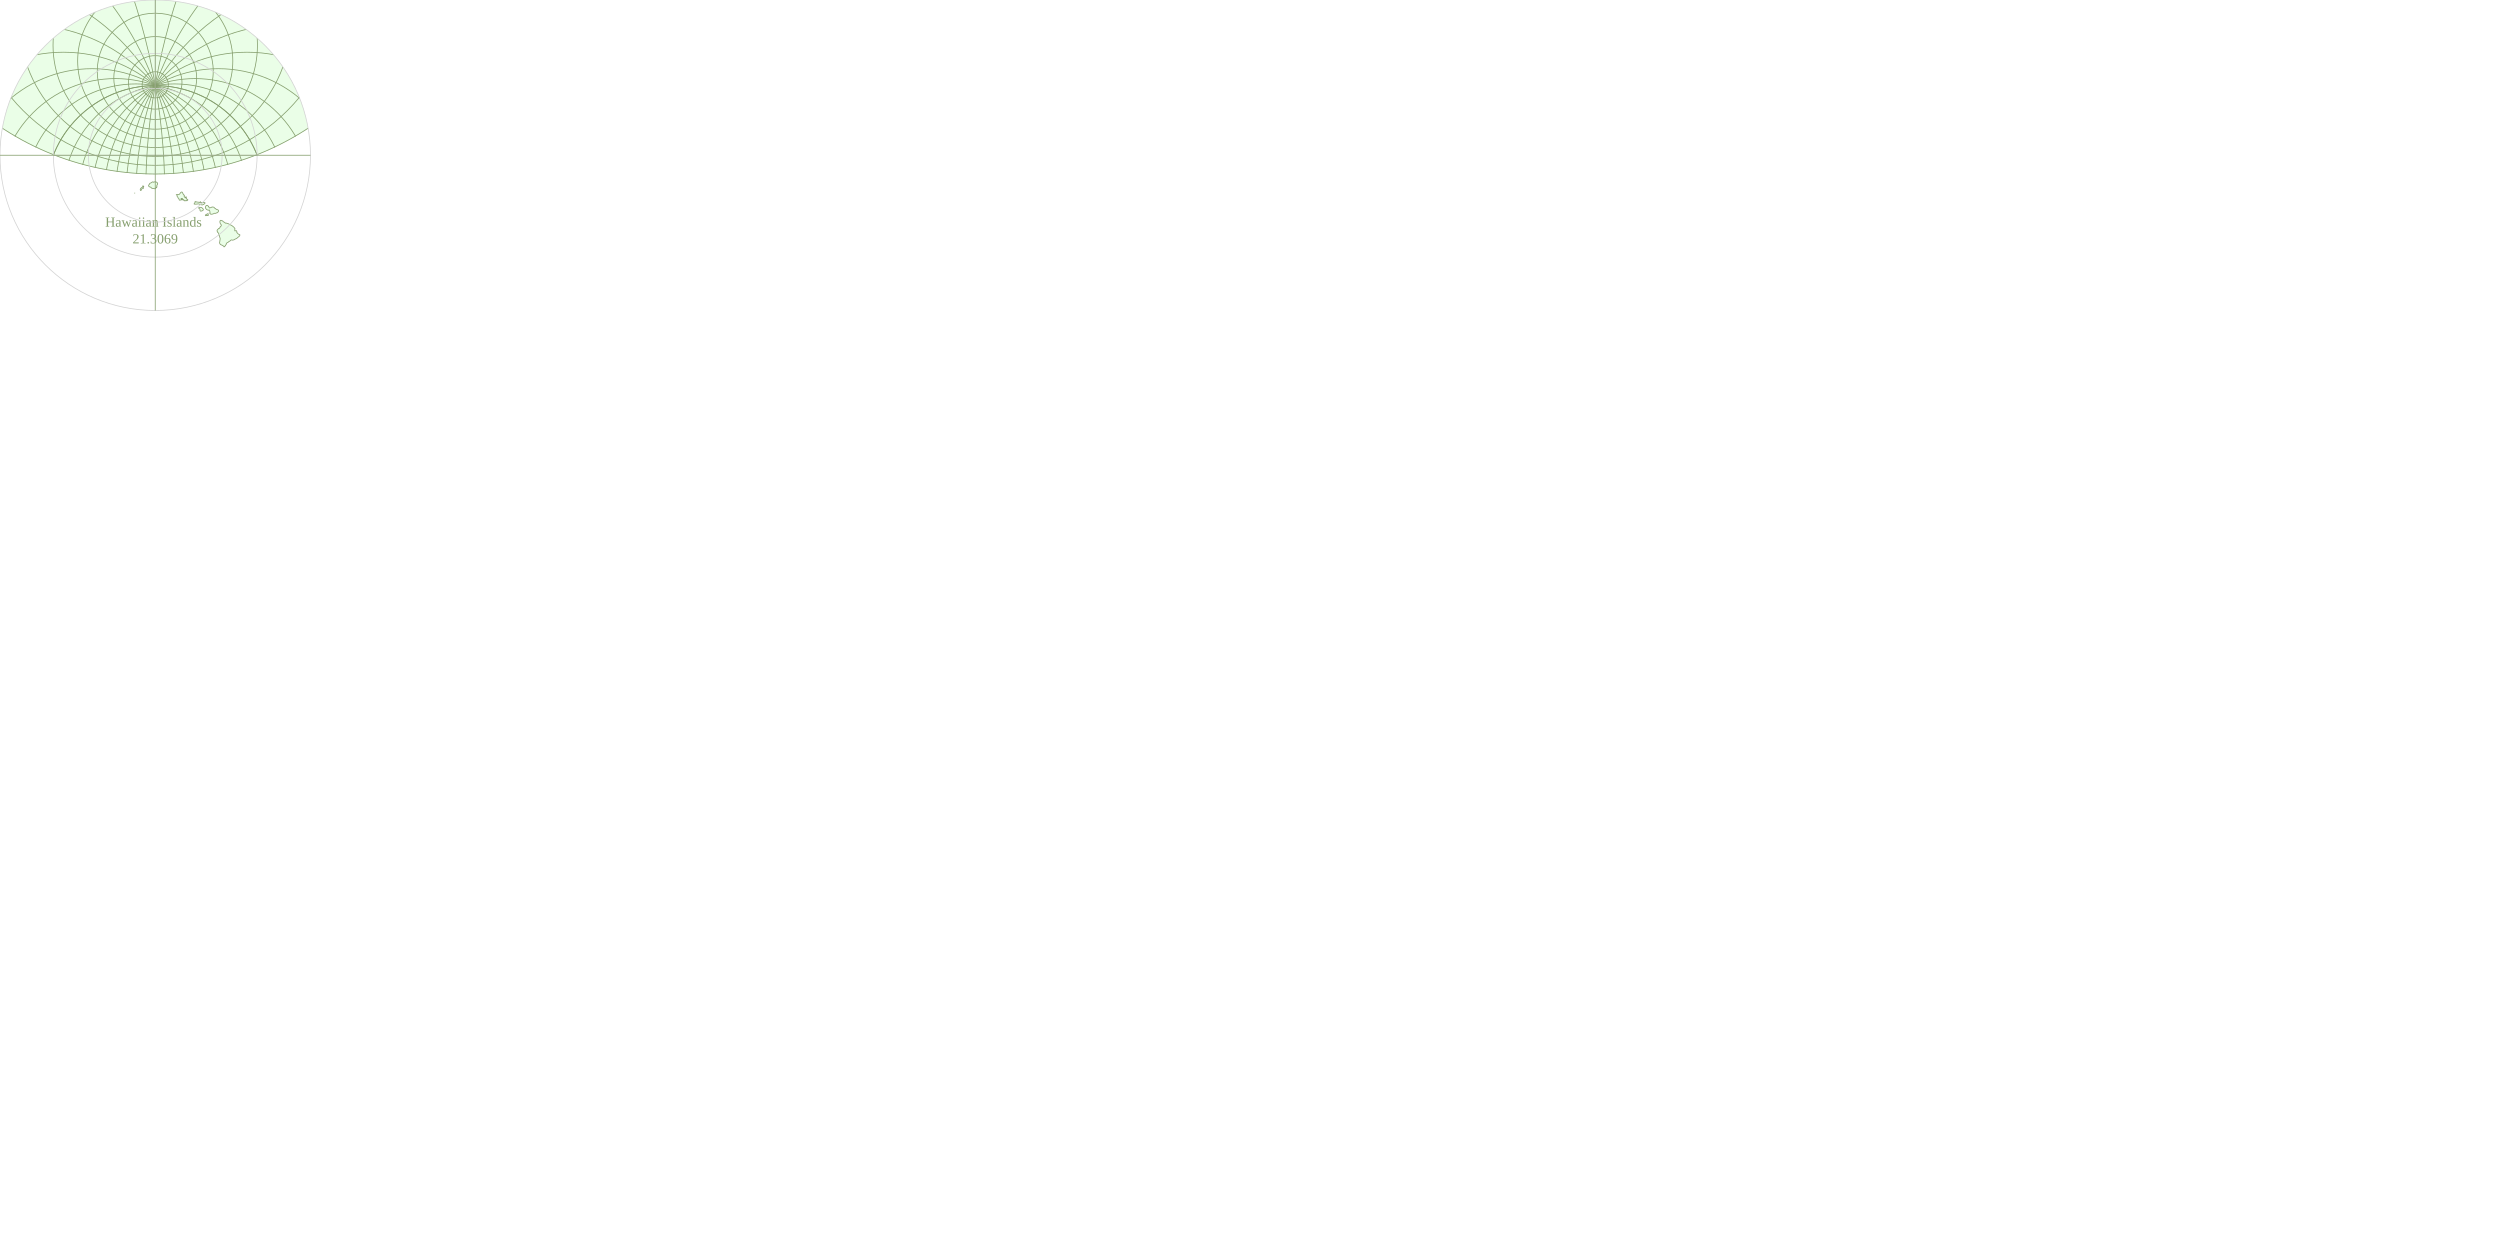
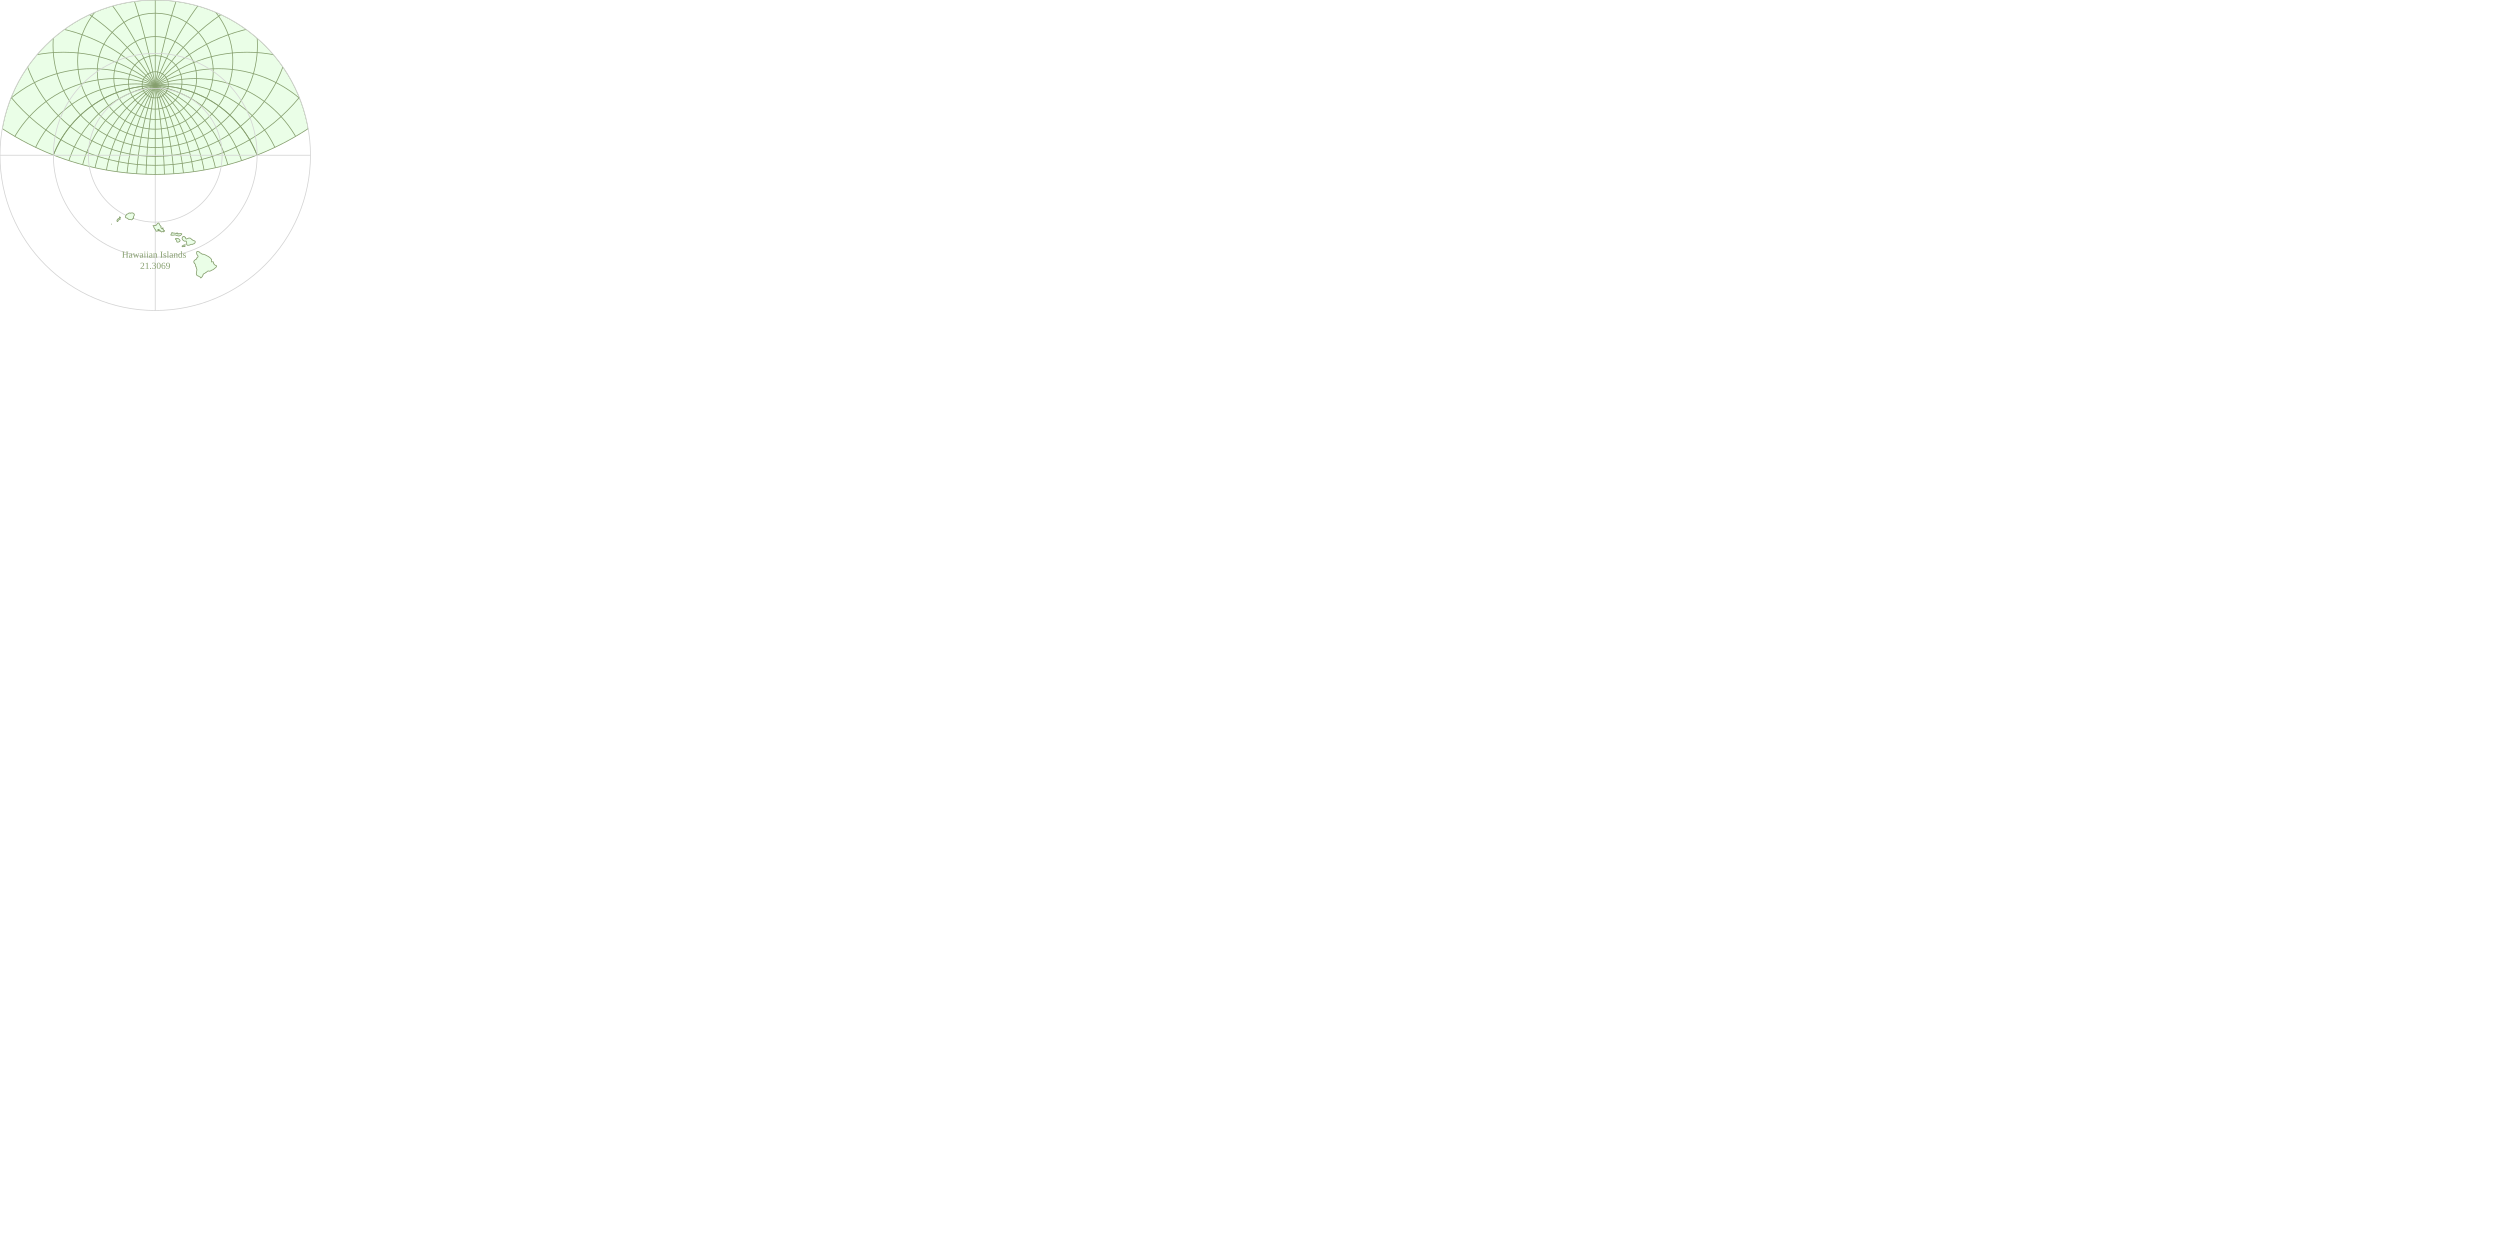
<svg xmlns="http://www.w3.org/2000/svg" xmlns:xlink="http://www.w3.org/1999/xlink" viewbox="0 0 210 210">
  <defs>
    <style type="text/css">
			#plate {
+ 				display: block;
				fill: none;
				stroke: #859e6d;
				stroke-width: 0.5;
- 				clip-path: url(#horizon);
- 			}
- 			#tropics {
+ 			}
+ 			.description {
+ 				stroke: none;
+ 				fill: #859e6d;
+ 				font-size: 6px;
+ 			}
+ 			.tropics {
				fill: none;
- 				stroke: lightgrey;
+ 				stroke: lightGrey;
				stroke-width: 0.5;
			}
- 			#axis {
+ 			.axis {
				fill: none;
- 				stroke: #859e6d;
+ 				stroke: lightGrey;
				stroke-width: 0.5;				
- 			}
- 			#axis_plate {
- 				fill: none;
- 				stroke: lightgrey;
- 				stroke-width: 0.5;	
- 			}
- 			#upperHorizon {
- 				stroke: #859e6d;
- 				stroke-width: 1;
- 				fill: #eafee7;
- 				clip-path: url(#capricorn);
- 			}
- 			#capricornPath {
- 				stroke: #859e6d;
- 				stroke-width: 0.5;
- 				fill: none;
- 			}
- 			#azimuth {
- 				fill: none;
- 				stroke: #859e6d;
- 				stroke-width: 0.5;
- 				clip-path: url(#horizon);
- 				clip-path: url(#capricorn);
- 			}
- 			#almucantar {
- 				fill: none;
- 				stroke: #859e6d;
- 				stroke-width: 0.5;
- 				clip-path: url(#capricorn);
- 			}
- 			#rect7 {
- 				fill: none !important;
- 			}
- 			#polygon9,
- 			#polygon11,
- 			#polygon13,
- 			#polygon15,
- 			#polygon17,
- 			#polygon19,
- 			#polygon21,
- 			#polygon23,
- 			#polygon25,
- 			#polygon27,
- 			#polygon29,
- 			#polygon31,
- 			#polygon33,
- 			#polygon35,
- 			#polygon37,
- 			#polygon39 {
- 				stroke: #859e6d !important;
- 				stroke-width: 0.5 !important;
- 				vector-effect: non-scaling-stroke;
- 				fill: #eafee7 !important;
- 			}
- 			#line43,
- 			#line45,
- 			#line47 {
- 				display: none;
			}
		</style>
    <clipPath id="capricorn">
      <path id="capricornPath" d="      M0 100      A100 100 0 0 1 0 -100      A100 100 0 0 1 0 100z" />
    </clipPath>
    <clipPath id="horizon">
      <path id="horizonPath" d="      M0.0 348.903       A180.625 180.625 0 0 1 0.0 -12.346      A180.625 180.625 0 0 1 0.0 348.903z     " />
    </clipPath>
  </defs>
-   <g transform="translate(100, 100)" style="fill: #859e6d; font-size: 9px;">
-     <g id="map" transform="translate(-15, 15), scale(0.05)">
+   <symbol id="plateGrid" viewbox="0 0 200 200">
+     <defs>
+       <style type="text/css">
+ 				#arcs {
+ 					fill: none;
+ 					stroke: #859e6d;
+ 					stroke-width: 0.5;
+ 					clip-path: url(#capricorn);
+ 				}
+ 				#horizon {
+ 					stroke: #859e6d;
+ 					stroke-width: 0.5;
+ 					fill: #eafee7;
+ 				}
+ 				.capricorn {
+ 					stroke: #859e6d;
+ 					stroke-width: 0.5;
+ 					fill: none;
+ 					clip-path: url(#horizon);
+ 				}
+ 				.azimuth {
+ 					fill: none;
+ 					stroke: #859e6d;
+ 					stroke-width: 0.5;
+ 					clip-path: url(#horizon);
+ 				}
+ 				.almucantar {
+ 					fill: none;
+ 					stroke: #859e6d;
+ 					stroke-width: 0.5;
+ 					clip-path: url(#capricorn);
+ 				}
+ 			</style>
+       <clipPath id="capricorn">
+         <path id="capricornPath" d="       M0 100       A100 100 0 0 1 0 -100       A100 100 0 0 1 0 100z" />
+       </clipPath>
+       <clipPath id="horizon">
+         <path id="horizonPath" d="       M0.0 348.903        A180.625 180.625 0 0 1 0.0 -12.346       A180.625 180.625 0 0 1 0.0 348.903z      " />
+       </clipPath>
+     </defs>
+     <g id="arcs" transform="translate(100, 100), scale(1, -1)">
+       <g id="horizon">
+         <use xlink:href="#horizonPath" />
+       </g>
+       <g id="azimuths">
+         <circle class="azimuth" cx="0.0" cy="-25.598" r="70.448" />
+         <circle class="azimuth" cx="-0.0" cy="-25.598" r="70.448" />
+         <circle class="azimuth" cx="12.422" cy="-25.598" r="71.534" />
+         <circle class="azimuth" cx="-12.422" cy="-25.598" r="71.534" />
+         <circle class="azimuth" cx="25.641" cy="-25.598" r="74.969" />
+         <circle class="azimuth" cx="-25.641" cy="-25.598" r="74.969" />
+         <circle class="azimuth" cx="40.673" cy="-25.598" r="81.346" />
+         <circle class="azimuth" cx="-40.673" cy="-25.598" r="81.346" />
+         <circle class="azimuth" cx="59.113" cy="-25.598" r="91.963" />
+         <circle class="azimuth" cx="-59.113" cy="-25.598" r="91.963" />
+         <circle class="azimuth" cx="83.956" cy="-25.598" r="109.597" />
+         <circle class="azimuth" cx="-83.956" cy="-25.598" r="109.597" />
+         <circle class="azimuth" cx="122.019" cy="-25.598" r="140.895" />
+         <circle class="azimuth" cx="-122.019" cy="-25.598" r="140.895" />
+         <circle class="azimuth" cx="193.553" cy="-25.598" r="205.975" />
+         <circle class="azimuth" cx="-193.553" cy="-25.598" r="205.975" />
+         <circle class="azimuth" cx="399.528" cy="-25.598" r="405.692" />
+         <circle class="azimuth" cx="-399.528" cy="-25.598" r="405.692" />
+         <line class="azimuth" x1="0" y1="-100" x2="0" y2="100" />
+       </g>
+       <g id="almucantars">
+         <circle class="almucantar" cx="0" cy="113.864" r="120.361" />
+         <circle class="almucantar" cx="0" cy="86.685" r="87.434" />
+         <circle class="almucantar" cx="0" cy="70.823" r="65.835" />
+         <circle class="almucantar" cx="0" cy="60.772" r="49.97" />
+         <circle class="almucantar" cx="0" cy="54.14" r="37.354" />
+         <circle class="almucantar" cx="0" cy="49.737" r="26.693" />
+         <circle class="almucantar" cx="0" cy="46.925" r="17.227" />
+         <circle class="almucantar" cx="0" cy="45.355" r="8.454" />
+       </g>
+       <g id="capricorn">
+         <circle class="capricorn" cx="0" cy="0" r="100" />
+       </g>
+     </g>
+   </symbol>
+   <symbol id="hawaii" viewbox="{0 0 2000 2000}">
+     <defs>
+       <style type="text/css">
+ 				#rect7 {
+ 					fill: none !important;
+ 					stroke: none !important;
+ 				}
+ 				#polygon9,
+ 				#polygon11,
+ 				#polygon13,
+ 				#polygon15,
+ 				#polygon17,
+ 				#polygon19,
+ 				#polygon21,
+ 				#polygon23,
+ 				#polygon25,
+ 				#polygon27,
+ 				#polygon29,
+ 				#polygon31,
+ 				#polygon33,
+ 				#polygon35,
+ 				#polygon37,
+ 				#polygon39 {
+ 					stroke: #859e6d !important;
+ 					stroke-width: 0.5 !important;
+ 					vector-effect: non-scaling-stroke;
+ 					fill: #eafee7 !important;
+ 				}
+ 				#line43,
+ 				#line45,
+ 				#line47 {
+ 					display: none;
+ 				}
+ 			</style>
+     </defs>
+     <g id="map" transform="scale(0.05)">
      <svg version="1.0" width="1440.954" height="935.188" id="svg2204">
        <defs id="defs2206" />
        <g transform="translate(814.7628,158.089)" id="layer1">
          <g transform="translate(-814.7628,-158.089)" style="overflow:visible" id="Hawaii">
            <rect width="1440.954" height="935.188" x="0" y="0" style="fill:#c6ecff;fill-rule:evenodd" id="rect7" />
            <polygon points="142.406,96.638 140.892,96.675 140.236,95.994 140.708,93.951 141.779,94.854 142.474,94.721 143.091,93.719 143.559,93.824 143.808,94.515 143.48,95.394 142.406,96.638 " style="fill:#fefee9;fill-rule:evenodd;stroke:#0978ab;stroke-width:1.701;stroke-linejoin:round;stroke-miterlimit:3.864" id="polygon9" />
            <polygon points="310.138,44.458 310.383,45.033 313.321,46.194 317.463,46.52 318.695,46.96 321.298,48.883 322.329,50.836 326.225,53.373 326.589,54.237 326.456,56.213 327.89,58.101 327.627,59.44 328.291,60.53 328.453,62.399 329.101,63.359 330.374,62.928 330.961,63.091 331.343,64.709 331.286,67.844 330.507,69.717 330.28,72.797 328.251,76.203 327.53,78.017 325.937,79.962 323.896,85.69 321.103,88.705 320.058,91.627 319.806,93.722 320.674,99.162 319.618,101.737 319.802,102.197 322.123,101.862 321.636,103.2 321.186,104.435 321.932,106.801 321.698,109.765 321.139,110.937 320.609,110.599 318.522,110.988 317.023,110.596 316.27,111.728 315.051,111.984 314.139,112.931 311.811,112.744 310.081,113.591 310.557,114.104 315.952,113.36 317.524,113.446 317.805,115.704 316.471,116.02 315.455,117.549 313.49,118.111 313.386,118.224 312.694,118.996 310.441,119.912 309.317,121.734 307.871,122.168 308.426,123.842 308.152,124.66 305.427,125.003 304.299,126.709 303.261,127.079 302.237,128.26 301.138,128.514 300.115,129.753 298.496,130.25 297.469,131.2 296.312,131.397 294.996,132.526 293.893,132.548 289.265,130.901 285.798,129.171 282.723,129.465 281.191,128.568 277.425,129.11 276.502,129.593 274.801,128.815 272.998,128.853 270.09,128.797 264.993,127.103 264.34,126.536 262.884,126.392 261.641,125.373 260.365,125.516 259.06,127.053 257.55,127.084 255.996,125.143 253.221,123.227 252.226,122.959 248.64,118.506 246.419,115.477 244.361,114.418 243.514,112.926 243.781,111.933 233.85,109.999 231.551,108.771 227.925,107.864 227.388,107.353 226.739,106.844 223.819,106.385 220.702,105.002 219.389,103.464 218.261,100.005 215.205,96.068 214.585,94.339 215.363,84.977 215.893,82.701 218.074,81.259 220.575,78.592 222.583,77.271 224.627,74.962 225.07,73.966 225.979,70.29 227.777,64.736 229.997,62.424 234.532,59.424 235.869,59.221 238.486,59.106 239.578,58.386 241.672,58.226 243.334,56.971 245.302,56.464 246.214,55.517 246.895,54.631 247.021,54.561 248.621,53.666 251.137,51.465 253.383,50.257 259.139,46.885 262.228,44.209 263.439,43.604 264.2,43.82 266.37,44.472 268.211,43.388 269.841,43.239 270.958,43.622 271.611,44.305 272.003,46.27 272.944,46.657 274.091,45.705 275.013,45.337 275.961,46.073 277.59,45.981 278.859,47.987 279.977,48.486 281.606,48.395 282.464,47.681 282.662,45.994 282.986,44.71 283.667,43.942 285.571,42.974 288.076,42.866 290.772,43.624 293.854,43.33 297.71,43.834 299.368,45.077 300.338,44.013 301.084,43.418 303.236,43.201 304.317,41.96 305.712,41.817 307.554,43.464 309.998,43.416 310.138,44.458 " style="fill:#fefee9;fill-rule:evenodd;stroke:#0978ab;stroke-width:1.701;stroke-linejoin:round;stroke-miterlimit:3.864" id="polygon11" />
            <polygon points="122.239,118.897 124.2,118.153 125.224,117.257 126.409,115.893 131.546,114.142 134.184,112.627 137.774,107.199 138.218,103.938 139.036,101.712 142.932,99.18 145.354,100.69 146.4,100.549 147.236,100.092 148.18,99.578 151.363,101.244 152.091,102.387 152.361,103.949 151.828,106.051 149.824,107.376 147.852,110.035 146.382,114.134 145.412,119.731 145.87,121.752 147.474,125.546 147.481,125.764 147.506,126.823 145.225,128.735 143.253,128.956 142.626,129.493 140.993,129.242 139.515,130.613 137.36,130.491 136.152,131.042 135.045,131.069 134.004,131.21 132.804,132.052 129.96,132.296 128.298,133.264 126.312,135.229 122.116,142.644 119.352,147.534 119.013,150.271 117.766,151.637 116.753,155.262 115.935,154.992 114.082,155.328 112.648,153.795 111.768,153.469 110.204,153.682 109.544,152.827 109.688,151.604 108.834,150.116 107.771,149.329 106.462,145.994 106.74,144.372 107.021,142.729 106.798,140.818 106.257,140.135 109.104,135.477 109.609,132.503 111.152,129.098 115.589,125.041 120.451,119.522 122.239,118.897 " style="fill:#fefee9;fill-rule:evenodd;stroke:#0978ab;stroke-width:1.701;stroke-linejoin:round;stroke-miterlimit:3.864" id="polygon13" />
            <polygon points="36.742,186.404 36.839,189.028 36.237,189.151 35.408,188.576 35.451,187.059 36.742,186.404 " style="fill:#fefee9;fill-rule:evenodd;stroke:#0978ab;stroke-width:1.701;stroke-linejoin:round;stroke-miterlimit:3.864" id="polygon15" />
            <polygon points="645.16,263.011 644.515,262.554 644.623,261.913 646.104,259.632 647.323,259.909 648.029,260.772 646.256,262.766 645.16,263.011 " style="fill:#fefee9;fill-rule:evenodd;stroke:#0978ab;stroke-width:1.701;stroke-linejoin:round;stroke-miterlimit:3.864" id="polygon17" />
            <polygon points="717.732,271.085 716.795,270.222 717.018,269.233 717.829,269.109 718.532,270.206 718.309,270.905 717.732,271.085 " style="fill:#fefee9;fill-rule:evenodd;stroke:#0978ab;stroke-width:1.701;stroke-linejoin:round;stroke-miterlimit:3.864" id="polygon19" />
            <polygon points="659.091,275.398 658.623,274.997 659.081,274.469 659.488,274.755 659.091,275.398 " style="fill:#fefee9;fill-rule:evenodd;stroke:#0978ab;stroke-width:1.701;stroke-linejoin:round;stroke-miterlimit:3.864" id="polygon21" />
            <polygon points="667.053,277.693 663.69,277.497 663.853,276.508 663.082,274.891 663.247,274.25 664.462,274.004 665.922,274.918 667.27,276.297 667.342,277.516 667.053,277.693 " style="fill:#fefee9;fill-rule:evenodd;stroke:#0978ab;stroke-width:1.701;stroke-linejoin:round;stroke-miterlimit:3.864" id="polygon23" />
            <polygon points="648.22,177.512 649.709,180.456 651.417,182.701 651.482,183.397 653.494,186.452 654.207,187.954 655.786,188.865 656.511,191.528 655.609,193.802 657.091,196.457 658.688,199.109 660.331,200.775 664.757,207.113 665.925,207.914 666.462,209.185 665.965,211.455 666.268,212.497 667.778,212.712 668.632,211.252 670.38,211.814 672.947,213.296 673.538,214.16 673.372,214.917 673.956,215.085 675.877,220.987 675.203,223.142 672.856,225.897 672.157,225.788 671.938,226.719 673.004,228.797 672.604,229.325 672.961,230.134 674.129,230.992 674.432,232.266 673.938,234.594 674.298,235.983 675.124,237.078 676.108,236.777 676.227,237.066 677.737,237.457 678.559,238.203 679.95,238.363 681.785,241.654 681.154,242.416 682.917,244.719 684.614,246.037 685.415,245.216 685.941,245.501 686.532,246.541 686.78,247.988 687.779,249.373 689.231,249.764 690.796,249.516 692.007,248.923 692.98,242.41 690.479,241.448 689.361,239.95 689.523,238.961 690.507,238.777 691.823,237.196 692.926,237.243 696.595,238.774 698.102,238.527 700.87,237.048 702.031,237.269 702.327,237.963 701.188,239.832 699.403,241.011 699.093,244.904 697.493,247.068 697.414,247.648 697.331,248.23 698.87,251.177 700.218,252.499 702.601,253.289 703.826,254.147 705.646,256.394 705.945,257.088 705.221,260.114 706.313,264.981 707.614,267.64 709.604,269.652 711.006,270.684 713.734,271.297 717.299,274.281 719.383,274.03 720.259,274.951 720.266,275.707 718.55,277.812 714.261,281.857 711.893,284.089 710.686,284.797 709.297,284.927 708.512,287.431 706.079,287.571 705.322,287.114 705.019,285.723 705.235,284.444 704.821,283.344 704.061,282.539 702.55,282.147 695.554,283.32 691.51,284.348 689.726,285.354 686.226,288.641 685.072,288.885 683.85,288.374 679.856,288.59 678.746,287.557 678.134,284.427 676.843,283.222 674.983,282.428 674.158,281.043 673.159,279.892 670.719,279.396 669.436,278.538 668.787,277.268 668.409,274.659 667.648,274.086 666.314,273.927 664.916,273.012 663.006,273.207 662.068,272.23 662,271.36 662.508,270.368 661.867,269.735 657.033,272.866 654.683,274.982 653.753,274.819 652.466,273.729 649.338,273.532 646.663,272.807 645.607,271.715 644.655,269.404 644.702,269.136 645.034,267.367 644.555,265.979 645.063,264.754 646.905,263.804 650.275,264.405 650.556,263.821 649.965,262.84 650.477,261.731 651.89,258.812 651.648,258.003 650.779,258.128 647.049,256.021 645.593,255.458 644.378,255.82 644.154,256.461 644.75,257.673 644.071,259.365 643.084,259.027 641.08,256.263 640.435,255.574 639.797,255.465 639.015,258.145 639.67,259.473 641.368,261.079 642.529,261.124 643.477,262.797 643.333,265.586 642.702,265.942 639.548,263.829 639.71,262.898 639.299,262.497 637.393,263.099 636.697,262.933 635.926,261.491 636.196,259.919 635.896,258.994 634.913,259.121 634.142,257.736 632.019,259.329 632.025,259.875 632.037,260.955 631.47,262.122 632.296,263.042 637.176,264.321 641.375,266.538 642.781,267.799 643.499,269.765 642.774,272.212 641.289,273.796 638.867,274.87 631.81,275.822 626.73,277.274 613.604,278.941 611.509,278.386 610.222,277.298 609.217,275.8 607.634,269.781 607.227,269.612 606.571,267.994 606.261,266.372 604.502,260.296 602.732,257.821 600.732,255.466 595.351,251.817 594.406,250.551 594.013,247.072 593.35,245.106 590.621,240.321 587.803,237.628 586.173,237.243 585.392,235.162 583.625,232.92 582.573,232.469 582.032,231.083 582.508,227.535 582.429,221.498 581.877,219.415 580.565,216.702 578.68,214.462 575.108,211.232 574.567,210.742 570.584,208.124 570.927,207.539 574.556,207.156 579.098,206.678 584.386,206.392 585.164,206.35 586.173,206.296 587.857,206.302 590.34,206.312 596.608,206.335 596.792,206.337 601.085,206.109 603.976,205.434 605.551,206.053 606.596,205.925 608.377,204.51 611.826,201.971 612.15,200.167 618.754,194.398 621.436,190.418 621.688,187.396 628.23,181.049 630.177,178.879 632.938,176.641 635.367,175.742 636.574,174.916 639.646,174.358 640.968,173.24 644.519,173.838 648.22,177.512 " style="fill:#fefee9;fill-rule:evenodd;stroke:#0978ab;stroke-width:1.701;stroke-linejoin:round;stroke-miterlimit:3.864" id="polygon25" />
            <polygon points="836.887,302.772 839.093,303.629 840.305,303.04 843.664,303.02 845.462,303.589 849.571,303.622 852.062,303.665 860.064,306.23 864.923,305.68 872.287,307.554 875.758,307.535 876.908,306.136 877.394,304.455 878.385,301.017 880.051,298.628 881.323,298.737 883.359,300.236 885.526,305.103 886.001,307.249 887.054,308.869 889.491,310.25 890.763,309.896 891.462,310.53 892.389,310.7 893.831,310.112 894.703,310.921 896.036,310.972 896.793,311.781 898.761,311.83 899.215,310.144 901.886,312.164 903.386,311.169 905.361,312.38 908.313,312.424 909.985,311.196 913.749,311.469 915.079,311.464 917.962,309.476 919.887,309.05 920.103,309.002 922.771,309.979 923.116,310.151 924.731,308.982 931.158,309.072 934.106,308.77 935.559,309.345 936.197,310.272 935.224,312.192 938.529,313.806 941.939,312.631 942.692,313.383 941.953,315.883 935.797,324.21 930.956,328.759 928.534,330.279 926.461,332.145 924.266,333.258 923.059,334.308 920.402,335.772 919.422,336.298 917.108,336.018 916.358,336.602 915.493,336.664 914.224,338.005 913.186,338.184 912.667,338.825 912.264,339.233 911.283,339.18 909.265,340.35 909.488,339.13 907.927,338.847 906.251,339.319 905.501,340.078 904.348,340.547 901.919,340.501 900.127,340.394 898.732,339.123 894.216,338.274 884.953,336.579 879.391,334.75 879.276,334.983 874.698,333.382 871.739,331.888 867.68,330.634 865.474,329.02 862.807,328.338 860.082,327.31 854.105,326.956 853.832,326.939 853.371,327.117 851.168,326.375 850.13,327.136 843.945,328.045 839.5,329.584 837.129,329.366 835.511,329.783 834.7,329.614 832.616,329.164 831.459,329.578 827.53,329.835 817.932,330.598 809.887,330.015 803.734,329.331 802.534,329.198 801.488,328.682 800.439,327.703 800.547,326.773 801.863,324.847 802.494,323.855 802.988,320.6 803.384,319.493 804.592,318.614 804.988,317.391 805.5,316.11 808.192,312.432 809.696,312.189 810.845,311.252 813.491,309.027 814.576,307.219 814.976,306.461 815.135,304.602 815.062,301.781 815.055,301.409 814.057,299.79 812.662,298.812 812.482,297.885 813.051,296.835 813.92,296.713 816.068,297.685 821.403,298.578 823.655,297.982 826.554,298.659 828.54,300.968 829.585,301.601 836.714,302.483 836.887,302.772 " style="fill:#fefee9;fill-rule:evenodd;stroke:#0978ab;stroke-width:1.701;stroke-linejoin:round;stroke-miterlimit:3.864" id="polygon27" />
            <polygon points="989.78,364.569 989.262,364.57 986.94,361.73 986.937,360.801 988.04,361.67 989.78,364.569 " style="fill:#fefee9;fill-rule:evenodd;stroke:#0978ab;stroke-width:1.701;stroke-linejoin:round;stroke-miterlimit:3.864" id="polygon29" />
            <polygon points="874.626,370.781 877.805,370.589 879.484,370.987 881.68,371.382 884.689,371.773 886.192,371.881 887.807,371.466 894.115,373.292 898.109,374.55 901.843,377.159 904.665,379.919 908.962,383.616 910.818,385.176 914.304,389.226 918.373,394.899 919.948,398.376 920.305,400.408 919.793,402.095 915.951,407.628 913.781,412.343 912.635,413.742 908.421,413.935 903.587,416.861 901.623,417.045 900.127,417.982 898.631,418.279 897.994,418.05 896.094,419.163 892.918,419.12 889.231,419.662 886.459,419.676 884.729,420.092 883.633,419.923 882.876,419.289 880.764,417.508 879.164,415.939 878.407,414.608 876.763,409.797 876.663,406.843 876.554,403.525 876.998,400.735 876.872,398.47 875.931,395.92 871.854,390.31 870.056,389.041 862.987,385.365 860.716,382.532 859.775,380.099 860.104,377.135 860.785,375.041 861.935,374.163 863.611,373.863 864.072,374.093 865.795,372.34 867.698,371.517 870.066,371.271 874.626,370.781 " style="fill:#fefee9;fill-rule:evenodd;stroke:#0978ab;stroke-width:1.701;stroke-linejoin:round;stroke-miterlimit:3.864" id="polygon31" />
            <polygon points="992.448,446.508 992.444,445.405 993.947,445.982 993.717,446.447 992.448,446.508 " style="fill:#fefee9;fill-rule:evenodd;stroke:#0978ab;stroke-width:1.701;stroke-linejoin:round;stroke-miterlimit:3.864" id="polygon33" />
            <polygon points="959.435,348.34 958.678,347.355 959.601,346.365 960.931,346.245 962.841,346.935 964.687,346.058 966.485,346.982 967.808,345.758 970.872,345.458 972.847,347.542 975.045,348.349 976.552,349.622 978.174,350.199 979.393,352.053 981.076,353.268 984.15,356.454 985.769,357.146 986.237,358.422 986.237,358.459 986.187,361.558 988.277,364.805 989.262,365.325 989.611,366.137 991.121,368.688 993.558,371.296 994.607,374.139 997.62,378.139 998.604,378.834 999.53,378.889 1004.112,378.572 1004.728,378.529 1007.096,377.479 1009.98,375.499 1013.098,375.608 1015.004,374.734 1017.142,374.555 1018.934,374.377 1020.375,373.678 1023.201,370.595 1025.565,369.314 1028.164,368.497 1030.248,368.9 1031.977,367.039 1034.058,366.339 1036.252,366.51 1037.759,367.844 1039.897,367.667 1042.553,366.618 1043.648,366.675 1045.502,368.473 1048.681,367.947 1048.897,368.102 1049.896,368.817 1050.241,368.7 1051.86,368.466 1054.289,369.567 1056.196,370.379 1057.703,372.759 1059.09,373.57 1061.116,376.763 1062.215,377.342 1065.567,380.186 1067.943,383.495 1070.657,385.468 1071.933,387.791 1073.028,388.022 1076.204,387.266 1077.361,388.428 1079.268,388.659 1080.367,390.052 1081.467,393.769 1082.389,394.291 1084.181,396.498 1084.884,396.788 1085.165,396.904 1086.491,396.904 1088.456,396.208 1090.189,396.265 1091.285,397.02 1094.057,398.008 1097.409,401.086 1098.422,401.276 1103.587,402.25 1106.359,403.122 1110.227,405.331 1115.366,411.663 1114.959,413.696 1114.786,414.683 1115.132,416.833 1114.209,420.838 1114.44,421.943 1113.575,424.265 1113.863,425.485 1112.71,427.169 1109.88,431.291 1108.496,432.452 1107.559,432.795 1105.494,433.554 1104.109,434.482 1101.284,438.257 1100.023,440.324 1099.899,440.521 1098.804,441.276 1095.113,442.379 1093.959,442.379 1092.691,441.391 1091.999,441.391 1090.557,442.378 1088.135,444.005 1086.289,444.179 1083.291,446.271 1081.906,446.62 1080.58,448.014 1080.22,448.048 1079.369,448.129 1078.734,449.06 1077.931,449.293 1076.543,447.957 1075.332,447.725 1073.082,448.016 1072.102,448.714 1070.43,448.482 1069.392,448.715 1067.315,447.38 1064.605,447.498 1061.722,448.197 1058.896,449.361 1055.381,451.629 1051.694,453.084 1051.24,453.35 1049.099,454.597 1046.911,454.89 1045.527,455.879 1043.739,456.345 1041.667,457.916 1040.225,458.383 1037.518,458.444 1034.746,457.983 1032.673,458.161 1031.347,458.859 1030.482,459.326 1028.81,458.979 1027.486,459.679 1025.641,459.797 1023.049,460.731 1021.665,460.85 1019.989,459.75 1015.375,459.7 1014.222,459.005 1013.011,458.892 1012.435,458.08 1012.604,456.859 1011.735,455.177 1009.082,455.531 1007.752,454.779 1005.903,452.052 1006.058,451.281 1006.3,450.077 1006.008,448.8 1004.674,446.131 1003.401,444.798 1005.07,442.53 1005.586,441.25 1005.806,437.882 1004.988,433.876 1005.326,430.855 1005.096,430.217 1004.216,424.991 1001.949,419.362 1001.131,415.474 1001.243,414.486 1001.297,411.93 1000.77,409.725 999.321,407.696 996.834,406.075 993.828,404.92 992.498,404.75 990.307,405.453 989.269,405.919 985.412,409.415 984.259,409.824 983.394,409.652 977.489,405.835 973.33,405.151 971.308,404.344 967.775,401.625 965.869,400.934 962.751,401.234 961.994,399.843 959.846,396.191 958.512,394.977 956.894,394.227 956.367,393.241 954.857,390.923 951.148,387.625 949.869,385.597 949.162,381.709 948.286,379.796 948.395,377.705 947.169,374.806 946.416,374.169 945.659,372.604 945.479,371.037 946.105,369.583 946.877,365.745 946.898,365.631 948.672,360.63 950.568,358.185 951.372,356.962 952.799,352.137 953.895,350.972 954.99,350.736 956.45,351.511 959.435,348.34 " style="fill:#fefee9;fill-rule:evenodd;stroke:#0978ab;stroke-width:1.701;stroke-linejoin:round;stroke-miterlimit:3.864" id="polygon35" />
            <polygon points="971.02,454.524 974.015,453.703 976.956,453.635 979.731,455.196 980.423,456.065 981.18,457.458 982.68,458.672 983.375,459.774 982.925,462.331 981.036,466.866 980.352,468.901 980.355,470.353 979.897,471.167 981.108,471.28 982.604,470.347 983.181,470.404 983.992,471.447 985.142,471.095 985.203,471.908 984.745,472.955 983.019,474.585 982.218,475.924 981.411,476.334 979.915,476.395 977.951,475.82 977.262,476.287 976.051,476.232 973.81,477.4 971.56,477.697 970.407,476.829 969.649,475.031 968.438,474.338 967.116,476.084 965.501,475.509 964.063,475.63 959.229,478.259 958.422,477.914 957.665,475.883 954.565,478.914 953.296,479.382 951.682,479.099 949.202,477.888 948.791,476.03 946.188,474.297 944.97,472.269 945.082,471.572 947.263,469.356 948.758,468.48 950.824,465.976 952.781,465.387 954.223,464.917 956.241,465.026 958.022,463.626 959.572,462.169 961.014,461.584 964.979,458.667 966.586,456.687 968.316,456.507 971.02,454.524 " style="fill:#fefee9;fill-rule:evenodd;stroke:#0978ab;stroke-width:1.701;stroke-linejoin:round;stroke-miterlimit:3.864" id="polygon37" />
            <polygon points="1150.618,606.588 1150.492,605.35 1150.571,605.013 1151.591,600.763 1151.533,598.44 1151.248,597.625 1150.117,596.215 1147.518,592.973 1145.222,589.427 1141.776,585.298 1141.217,584.708 1138.964,582.332 1138.045,580.878 1137.642,578.787 1137.184,576.812 1135.922,574.486 1135.691,572.104 1135.267,570.796 1133.569,565.596 1133.23,559.439 1132.542,557.057 1132.862,556.242 1133.345,555.025 1133.349,552.76 1134.675,547.068 1134.776,546.897 1138.82,540.103 1138.964,540.034 1142.046,538.539 1148.015,538.854 1148.837,538.897 1152.459,540.297 1154.013,540.589 1157.924,543.21 1160.166,543.504 1162.523,544.67 1164.423,544.209 1168.676,547.063 1171.203,549.102 1171.776,550.613 1172.41,551.08 1173.56,551.198 1173.498,553.463 1173.957,554.626 1182.863,560.164 1183.725,560.282 1185.22,560.46 1193.147,565.824 1194.123,566.465 1196.012,569.084 1197.393,570.192 1199,570.254 1200.607,571.246 1202.103,571.541 1203.023,572.183 1205.142,575.383 1206.692,576.085 1213.137,573.956 1215.033,573.961 1218.94,575.542 1220.836,575.665 1224.451,577.652 1225.774,577.541 1228.189,577.782 1232.092,579.48 1236,580.365 1238.753,581.712 1241.107,582.185 1243.403,583.53 1244.723,584.465 1246.618,584.937 1250.403,586.986 1252.468,588.098 1254.015,589.44 1255.106,589.328 1256.257,589.856 1260.438,593.069 1262.91,593.312 1263.426,593.373 1267.495,596.528 1268.526,596.939 1269.305,597.308 1276.168,600.564 1278.792,601.808 1281.718,602.635 1283.38,603.747 1285.842,605.154 1287.002,606.588 1287.673,607.37 1290.935,609.827 1293.343,610.594 1295.635,612.291 1297.235,613.519 1299.517,616.726 1301.698,617.725 1304.098,619.829 1306.16,620.828 1308.276,622.757 1314.904,629.242 1315.499,629.991 1316.159,630.818 1318.434,635.013 1319.464,635.775 1320.888,637.758 1322.377,638.348 1324.546,640.394 1326.37,643.193 1326.871,645.694 1325.004,651.085 1324.651,653.291 1325.556,655.735 1325.138,658.289 1325.88,659.513 1325.581,661.254 1324.752,666.304 1324.777,672.402 1325.512,674.208 1326.197,674.851 1328.432,675.445 1329.066,674.345 1329.701,674.059 1330.616,674.529 1331.481,674.602 1332.105,674.654 1333.031,673.632 1333.258,673.384 1333.46,673.365 1335.039,673.221 1336.423,671.893 1337.338,671.899 1338.881,673.419 1339.623,673.423 1339.688,672.552 1341.487,672.609 1342.039,672.626 1343.134,671.82 1344.793,672.528 1345.881,672.36 1346.479,672.891 1346.739,673.122 1349.63,678.775 1351.944,684.89 1351.817,686.632 1351.003,688.834 1351.097,692.087 1351.418,695.923 1352.142,697.561 1352.549,698.487 1354.031,700.181 1356.319,700.372 1359.008,701.203 1359.578,702.079 1359.444,704.924 1360.01,706.147 1362.75,708.025 1368.553,714.05 1373.235,716.755 1373.988,717.396 1374.543,717.869 1376.544,718.581 1378.772,719.991 1381.745,720.594 1384.77,722.476 1387.627,722.904 1390.363,725.074 1391.377,727.754 1390.612,730.594 1389.048,733.255 1387.988,737.476 1387.927,737.719 1384.412,741.12 1380.887,745.508 1377.319,748.561 1374.731,750.109 1371.332,753.571 1364.343,758.128 1363.402,758.742 1358.446,764.226 1352.928,768.254 1349.933,771.372 1347.579,773.099 1346.479,773.57 1339.263,776.661 1338.228,777.104 1328.198,780.644 1324.867,783.295 1319.59,785.877 1315.168,789.569 1311.422,790.669 1307.209,791.906 1304.92,792.068 1300.797,793.672 1295.649,794.05 1292.276,793.394 1289.594,792.103 1286.451,791.854 1284.454,790.973 1282.107,791.077 1281.109,791.565 1279.988,792.112 1275.695,793.254 1271.449,797.009 1266.695,799.31 1265.949,800.004 1263.584,804.757 1262.038,806.202 1256.484,808.851 1256.12,808.926 1254.022,809.362 1247.094,812.819 1244.971,815.831 1243.31,817.335 1241.702,819.478 1239.982,820.865 1237.005,822.19 1233.12,822.698 1229.631,823.905 1226.369,825.288 1225.68,825.983 1225.623,827.318 1224.815,829.872 1223.1,830.388 1222.299,830.618 1217.941,836.063 1215.71,838.031 1215.018,839.307 1215.35,844.536 1214.543,847.728 1212.935,850.859 1209.157,854.682 1208.635,856.74 1208.408,857.642 1206.627,860.831 1204.731,866.285 1203.762,866.979 1200.964,866.506 1198.899,870.508 1192.894,877.52 1189.917,879.542 1188.208,880.703 1186.27,881.163 1185.411,880.928 1184.957,879.649 1185.48,875.584 1184.968,874.48 1179.666,871.098 1176.707,867.839 1174.367,866.44 1170.601,865.851 1168.027,864.885 1167.177,864.566 1164.556,862.76 1158.738,857.638 1157.142,856.88 1152.802,856.002 1148.639,854.078 1140.229,851.215 1139.39,850.929 1137.793,849.417 1135.912,844.071 1134.03,840.642 1131.175,837.095 1129.978,833.9 1129.067,827.858 1129.182,824.605 1130.195,823.082 1130.728,822.283 1129.471,819.958 1129.417,818.971 1130.617,817.113 1131.248,815.197 1131.074,813.047 1132.505,809.215 1132.336,808.286 1133.194,806.544 1132.967,802.827 1133.713,797.483 1133.659,795.392 1134.185,792.718 1135.898,784.009 1135.612,778.433 1136.705,774.077 1134.023,763.037 1133.028,761.787 1131.619,760.015 1131.219,758.271 1131.907,755.135 1130.649,753.101 1130.195,751.532 1128.822,749.672 1128.191,747.929 1127.279,742.584 1129.056,739.565 1128.883,738.519 1127.91,737.53 1126.879,737.413 1125.621,737.819 1124.417,736.772 1123.415,736.537 1122.929,736.422 1122.07,734.854 1122.244,732.704 1121.844,730.787 1120.07,726.894 1120.585,723.409 1120.355,722.304 1117.835,717.598 1118.639,715.972 1118.466,715.449 1117.381,714.635 1117.493,711.905 1116.693,708.187 1116.13,707.435 1115.431,706.5 1114.862,704.526 1113.37,702.55 1112.739,699.994 1112.912,699.18 1111.592,698.018 1109.131,697.494 1107.181,695.693 1104.142,694.53 1103.454,693.833 1103.022,692.244 1102.996,692.147 1104.084,689.65 1103.796,688.14 1102.65,686.862 1102.135,685.061 1099.438,683.026 1098.865,681.574 1098.465,678.031 1097.946,676.927 1096.876,676.236 1095.423,675.3 1095.135,674.603 1097.373,671.699 1097.2,670.363 1098.577,667.517 1098.173,665.077 1098.516,663.276 1099.719,661.534 1102.819,659.211 1107.065,655.03 1109.588,651.604 1110.039,651.157 1113.777,647.424 1115.5,644.928 1117.223,643.593 1119.403,642.665 1121.123,642.563 1122.33,642.493 1124.453,643.076 1125.488,642.96 1126.98,641.858 1128.414,641.511 1128.53,640.814 1127.899,638.606 1128.476,637.503 1129.852,636.052 1130.314,634.949 1131.777,633.725 1131.979,633.557 1132.383,631.35 1133.244,630.48 1133.475,629.144 1136.69,627.172 1135.198,625.487 1135.544,623.86 1136.405,622.293 1136.427,622.287 1137.844,621.888 1138.648,621.25 1138.532,619.914 1141.001,620.265 1141.001,619.103 1142.356,617.303 1144.623,614.288 1145.431,613.708 1149.911,611.39 1150.719,607.558 1150.618,606.588 " style="fill:#fefee9;fill-rule:evenodd;stroke:#0978ab;stroke-width:1.701;stroke-linejoin:round;stroke-miterlimit:3.864" id="polygon39" />
            <polyline style="fill:none;fill-rule:evenodd;stroke:#646464;stroke-width:1.842;stroke-linejoin:round;stroke-miterlimit:3.864" points="893.4,310.417 892.11,313.448 893.018,313.335 894.715,315.298      896.522,317.03 897.995,317.149 896.975,317.839 896.975,318.415 897.198,318.76 897.312,319.107      896.971,319.567 896.739,320.718 896.854,321.295 893.338,321.862 891.869,321.513 890.172,319.435      888.03,315.513 887.35,315.281 887.24,314.245 885.877,315.738 884.97,315.966 883.839,315.388      882.366,314.462 881.914,314.462 880.783,313.307 880.444,313.076 880.331,312.154 879.769,310.655      877.502,309.844 873.652,309.951 872.859,310.295 871.614,309.717 871.614,309.372 870.031,308.791      870.011,307.106 " id="polyline41" />
            <line style="fill:none;fill-rule:evenodd;stroke:#646464;stroke-width:1.842;stroke-linejoin:round;stroke-miterlimit:3.864" x1="1063.463" y1="531.676" x2="1167.463" y2="473.933" id="line43" />
            <line style="fill:none;fill-rule:evenodd;stroke:#646464;stroke-width:1.842;stroke-linejoin:round;stroke-miterlimit:3.864" x1="433.345" y1="204.898" x2="492.751" y2="101.839" id="line45" />
            <line style="fill:none;fill-rule:evenodd;stroke:#646464;stroke-width:1.842;stroke-linejoin:round;stroke-miterlimit:3.864" x1="736.034" y1="343.413" x2="795.44" y2="240.354" id="line47" />
          </g>
        </g>
      </svg>
    </g>
-     <text id="description" x="0" y="46" text-anchor="middle">
- 			Hawaiian Islands
-     		<tspan x="0" dy="1.2em">21.3069 </tspan>
-     </text>
-   </g>
-   <g transform="translate(100, 100), scale(1, -1)">
-     <g id="plate">
-       <g id="upperHorizon">
-         <use xlink:href="#horizonPath" />
-       </g>
-       <g style="clip-path: url(#horizon);">
-         <g id="azimuth">
-           <circle cx="0.0" cy="-25.598" r="70.448" />
-           <circle cx="-0.0" cy="-25.598" r="70.448" />
-           <circle cx="12.422" cy="-25.598" r="71.534" />
-           <circle cx="-12.422" cy="-25.598" r="71.534" />
-           <circle cx="25.641" cy="-25.598" r="74.969" />
-           <circle cx="-25.641" cy="-25.598" r="74.969" />
-           <circle cx="40.673" cy="-25.598" r="81.346" />
-           <circle cx="-40.673" cy="-25.598" r="81.346" />
-           <circle cx="59.113" cy="-25.598" r="91.963" />
-           <circle cx="-59.113" cy="-25.598" r="91.963" />
-           <circle cx="83.956" cy="-25.598" r="109.597" />
-           <circle cx="-83.956" cy="-25.598" r="109.597" />
-           <circle cx="122.019" cy="-25.598" r="140.895" />
-           <circle cx="-122.019" cy="-25.598" r="140.895" />
-           <circle cx="193.553" cy="-25.598" r="205.975" />
-           <circle cx="-193.553" cy="-25.598" r="205.975" />
-           <circle cx="399.528" cy="-25.598" r="405.692" />
-           <circle cx="-399.528" cy="-25.598" r="405.692" />
-         </g>
-       </g>
-       <g id="almucantar">
-         <circle cx="0" cy="113.864" r="120.361" />
-         <circle cx="0" cy="86.685" r="87.434" />
-         <circle cx="0" cy="70.823" r="65.835" />
-         <circle cx="0" cy="60.772" r="49.97" />
-         <circle cx="0" cy="54.14" r="37.354" />
-         <circle cx="0" cy="49.737" r="26.693" />
-         <circle cx="0" cy="46.925" r="17.227" />
-         <circle cx="0" cy="45.355" r="8.454" />
-       </g>
-       <g id="axis_plate">
-         <line id="axis_plate" x1="0" y1="100" x2="0" y2="-100" />
-         <line id="axis_plate" x1="-100" y1="0" x2="100" y2="0" />
-       </g>
+   </symbol>
+   <g id="plate" transform="translate(100, 100)">
+     <g id="meridian">
+       <line class="axis" x1="0" y1="100" x2="0" y2="-100" />
+     </g>
+     <g id="grid">
+       <use x="-100" y="-100" xlink:href="#plateGrid" />
    </g>
    <g id="tropics">
      <g>
-         <circle id="tropics" cx="0" cy="0" r="100" />
+         <circle class="tropics" cx="0" cy="0" r="100" />
      </g>
      <g>
-         <circle id="tropics" cx="0" cy="0" r="65.632" />
+         <circle class="tropics" cx="0" cy="0" r="65.632" />
      </g>
      <g>
-         <circle id="tropics" cx="0" cy="0" r="43.076" />
-       </g>
-     </g>
-     <g id="axis">
-       <line id="axis" x1="0" y1="100" x2="0" y2="-100" />
-       <line id="axis" x1="-100" y1="0" x2="100" y2="0" />
+         <circle class="tropics" cx="0" cy="0" r="43.076" />
+       </g>
+     </g>
+     <g id="rightHorizon">
+       <line class="axis" x1="-100" y1="0" x2="100" y2="0" />
+     </g>
+     <g id="description">
+       <use x="-30" y="35" xlink:href="#hawaii" />
+       <text class="description" x="0" y="66" text-anchor="middle">
+ 				Hawaiian Islands
+ 	    		<tspan x="0" dy="1.2em">21.3069 </tspan>
+       </text>
    </g>
  </g>
</svg>
